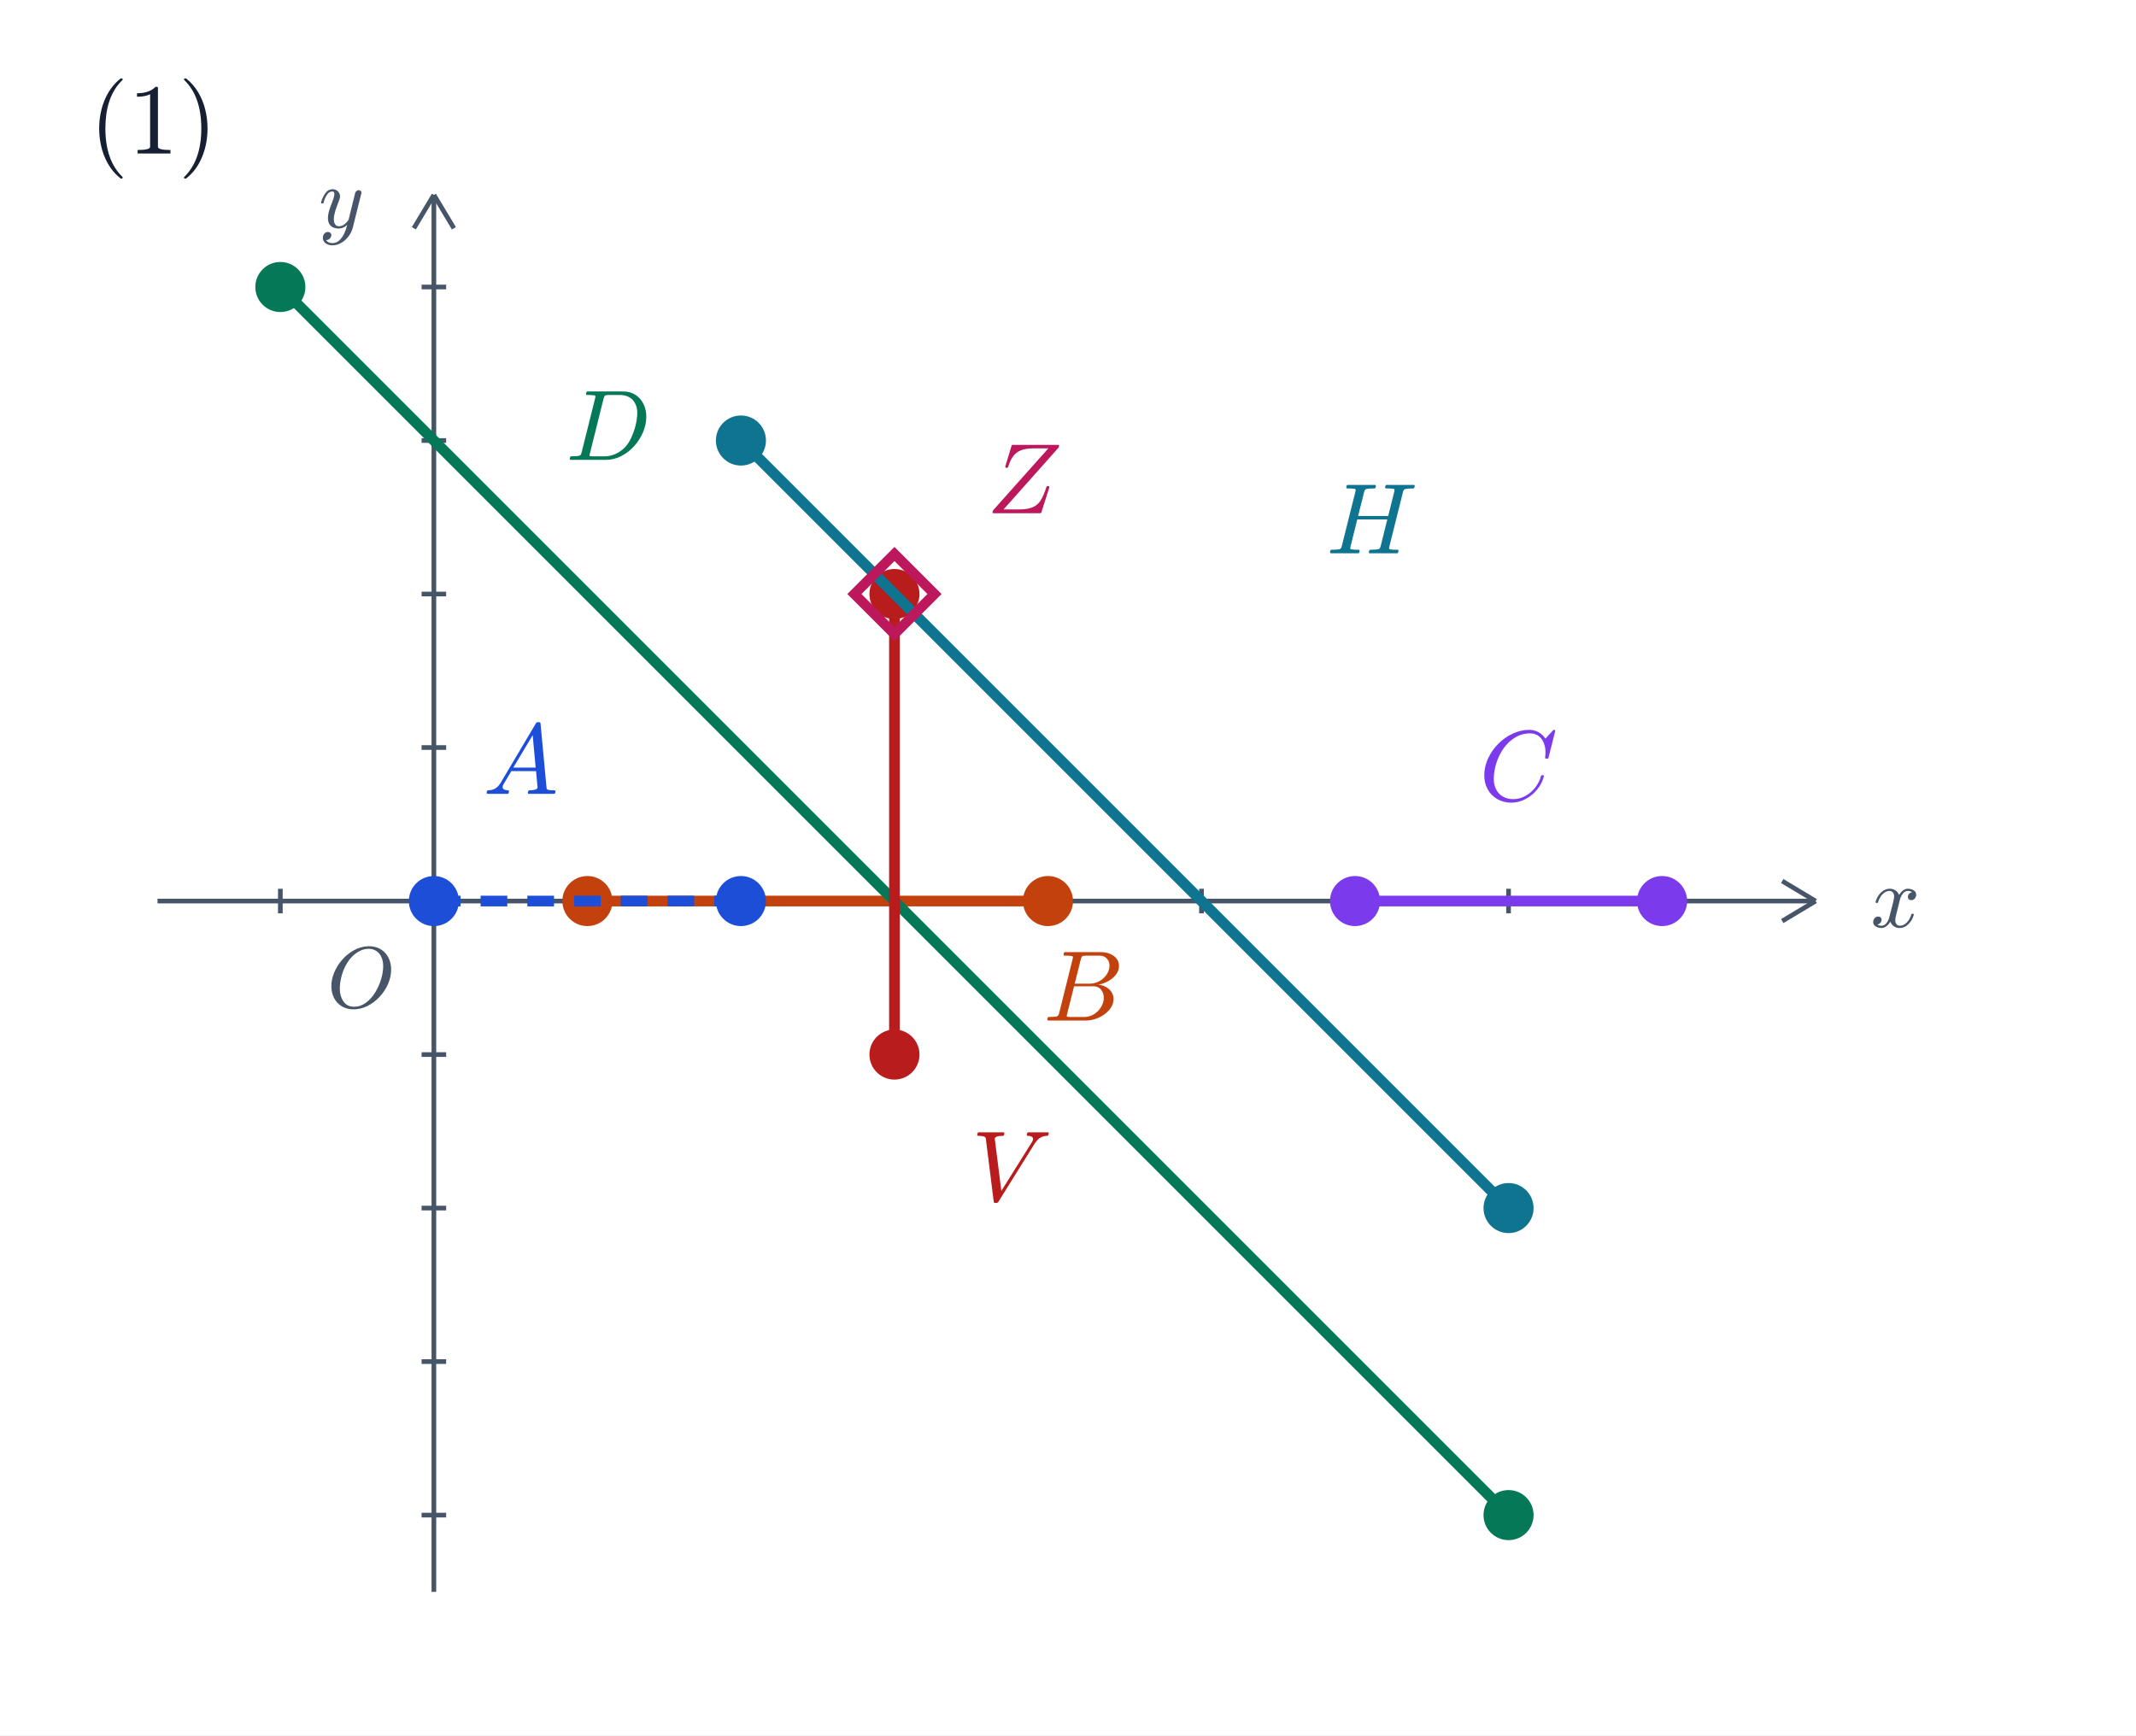
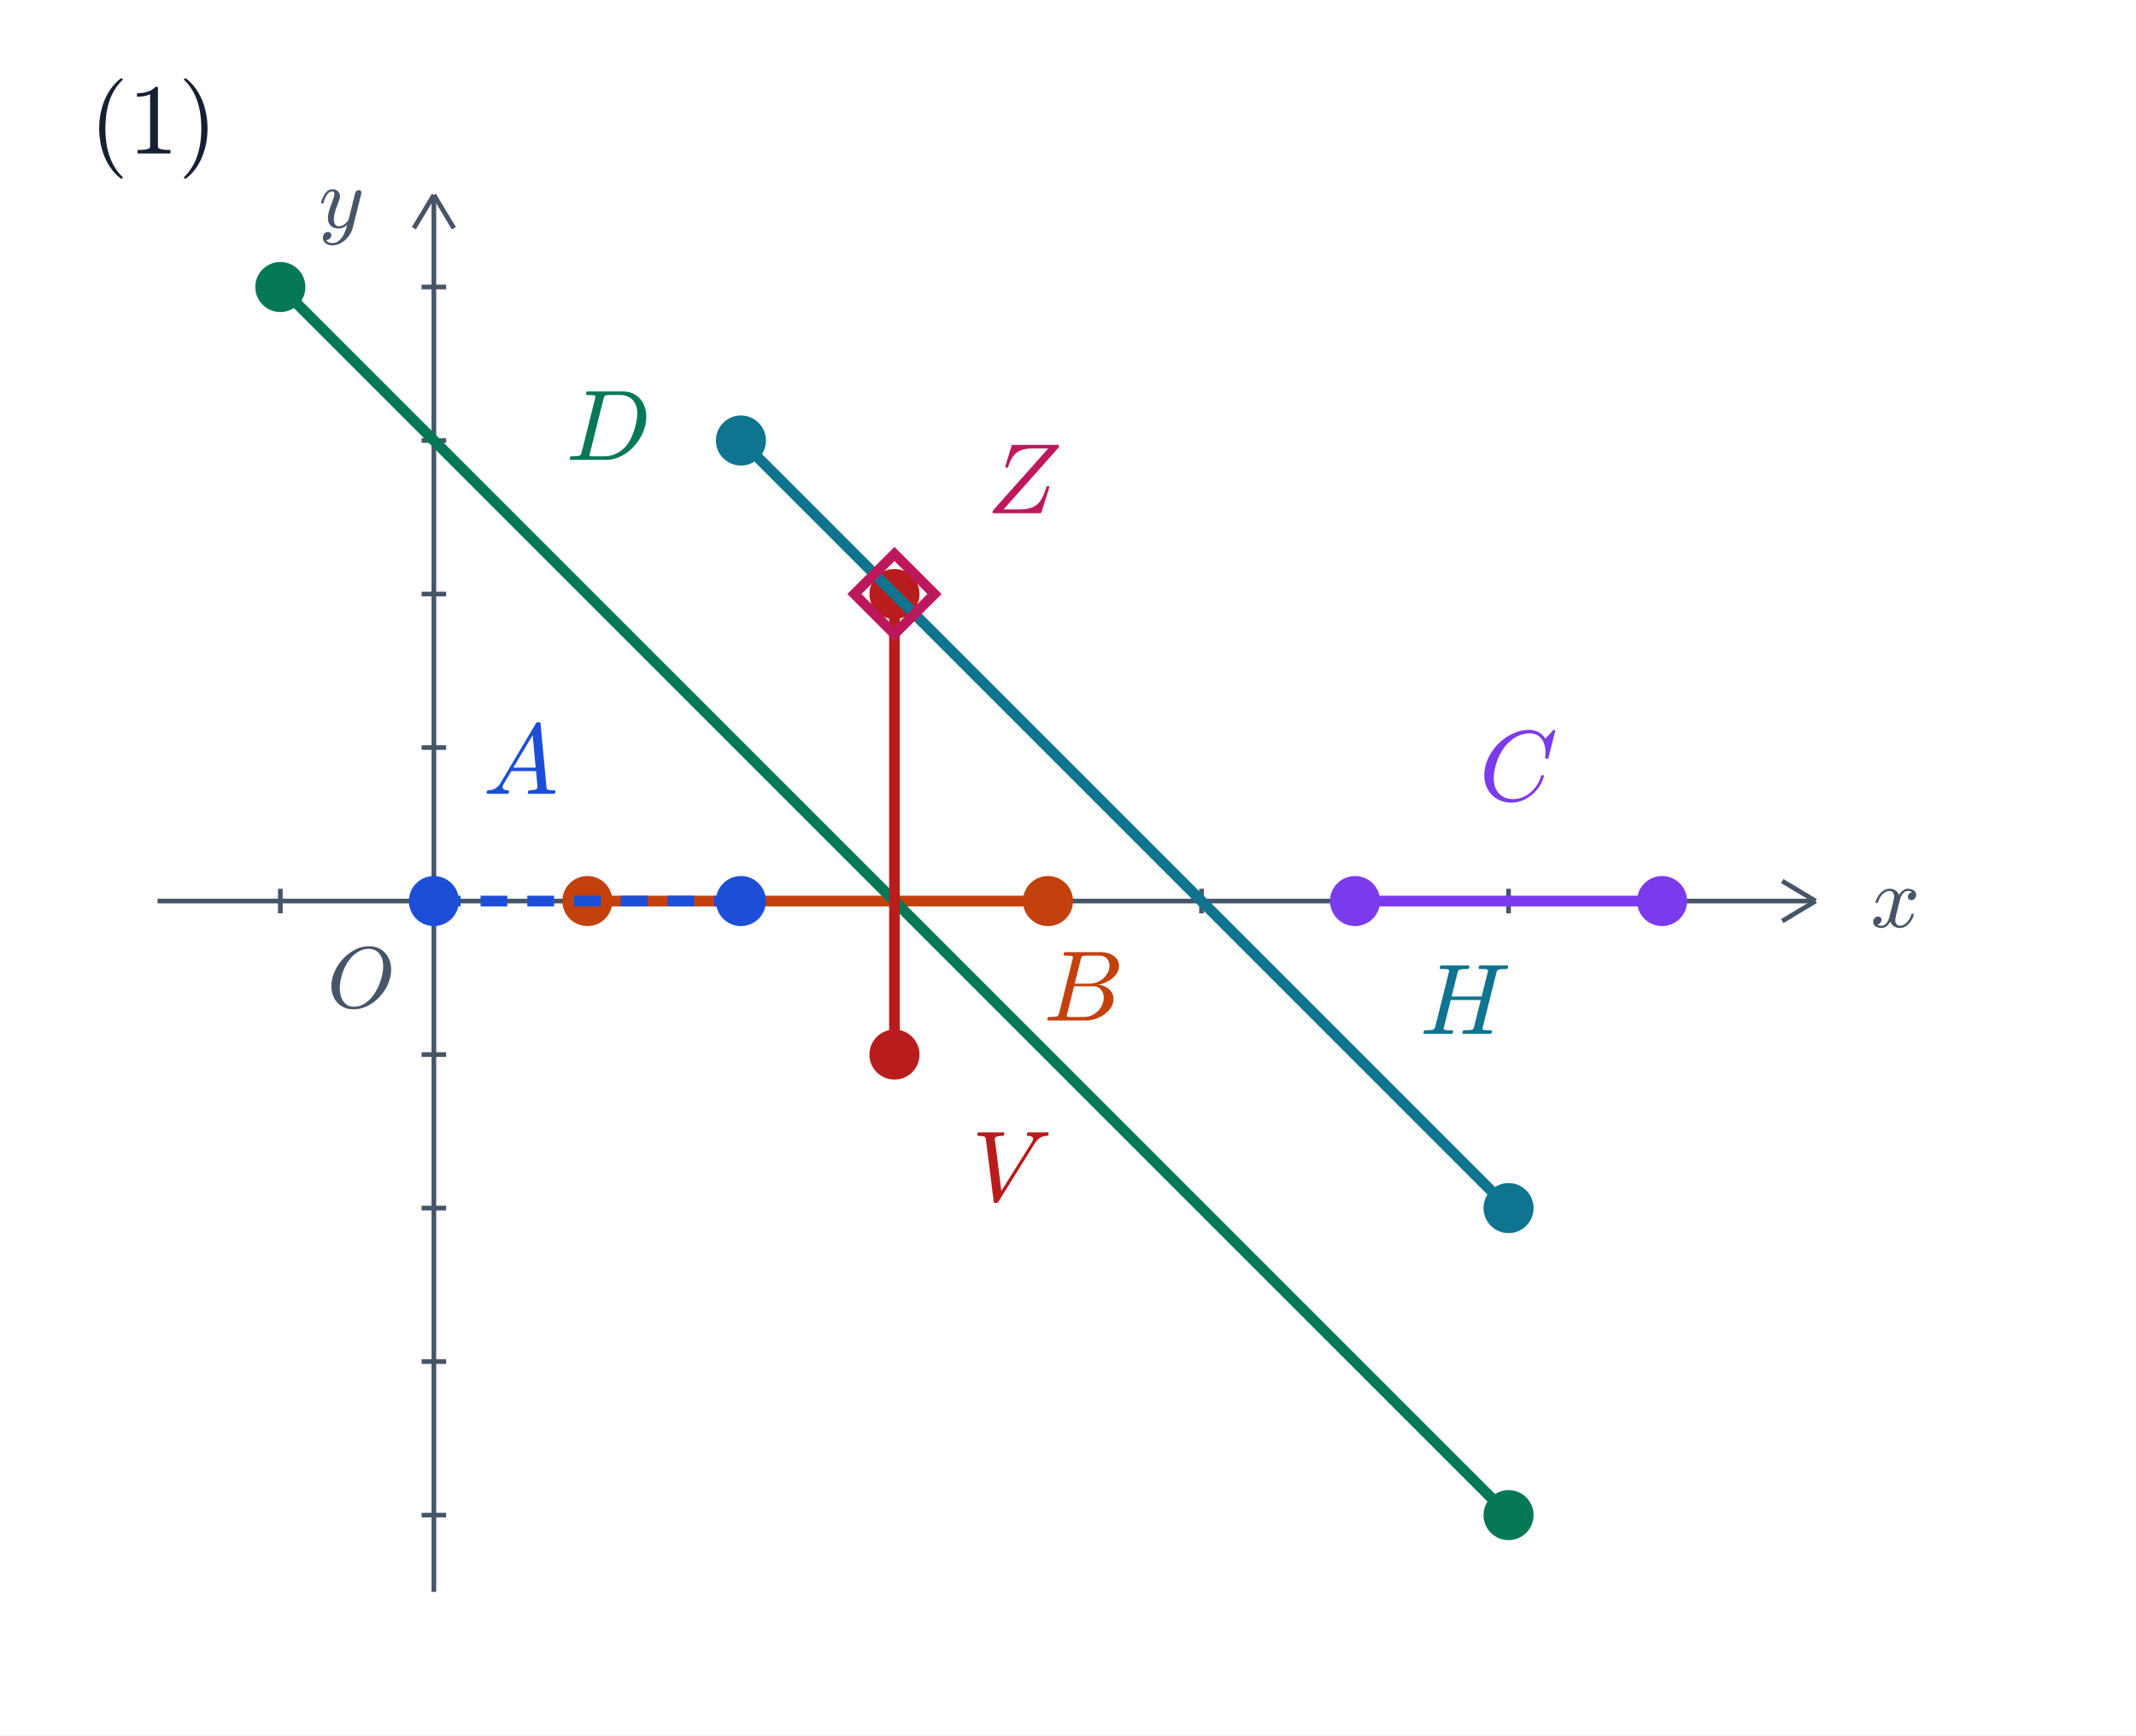
<svg xmlns="http://www.w3.org/2000/svg" xmlns:xlink="http://www.w3.org/1999/xlink" xml:lang="en" width="320" height="260" viewBox="0 0 320 260" role="img" aria-labelledby="title">
  <rect width="320" height="260" fill="#ffffff" />
  <g transform="translate(13.4,11.75) scale(0.15)" color="#172033" role="img" aria-label="$(1)$">
    <svg overflow="visible" width="128" height="100" viewBox="0 0 128 100" version="1.1">
      <defs> </defs>
      <g id="label-0-figure_1">
        <g id="label-0-patch_1">
          <path d="M 0 100 L 128 100 L 128 0 L 0 0 L 0 100 z " style="fill: none" />
        </g>
        <g id="label-0-text_1">
          <g style="fill: currentColor" transform="translate(0 75) scale(1 -1)">
            <defs>
              <path stroke="#ffffff" stroke-width="853.333" stroke-linejoin="round" paint-order="stroke fill" id="label-0-Cmr10-28" d="M 1984 -1588 Q 1628 -1306 1370 -942 Q 1113 -578 948 -165 Q 784 247 703 697 Q 622 1147 622 1600 Q 622 2059 703 2509 Q 784 2959 951 3375 Q 1119 3791 1378 4153 Q 1638 4516 1984 4788 Q 1984 4800 2016 4800 L 2075 4800 Q 2094 4800 2109 4783 Q 2125 4766 2125 4744 Q 2125 4716 2113 4703 Q 1800 4397 1592 4047 Q 1384 3697 1257 3301 Q 1131 2906 1075 2482 Q 1019 2059 1019 1600 Q 1019 -434 2106 -1491 Q 2125 -1509 2125 -1544 Q 2125 -1559 2108 -1579 Q 2091 -1600 2075 -1600 L 2016 -1600 Q 1984 -1600 1984 -1588 z " transform="scale(0.015625)" />
              <path stroke="#ffffff" stroke-width="853.333" stroke-linejoin="round" paint-order="stroke fill" id="label-0-Cmr10-31" d="M 594 0 L 594 225 Q 1394 225 1394 428 L 1394 3788 Q 1063 3628 556 3628 L 556 3853 Q 1341 3853 1741 4263 L 1831 4263 Q 1853 4263 1873 4245 Q 1894 4228 1894 4206 L 1894 428 Q 1894 225 2694 225 L 2694 0 L 594 0 z " transform="scale(0.015625)" />
              <path stroke="#ffffff" stroke-width="853.333" stroke-linejoin="round" paint-order="stroke fill" id="label-0-Cmr10-29" d="M 416 -1600 Q 359 -1600 359 -1544 Q 359 -1516 372 -1503 Q 1466 -434 1466 1600 Q 1466 3634 384 4691 Q 359 4706 359 4744 Q 359 4766 376 4783 Q 394 4800 416 4800 L 475 4800 Q 494 4800 506 4788 Q 966 4425 1272 3906 Q 1578 3388 1720 2800 Q 1863 2213 1863 1600 Q 1863 1147 1786 708 Q 1709 269 1542 -157 Q 1375 -584 1119 -945 Q 863 -1306 506 -1588 Q 494 -1600 475 -1600 L 416 -1600 z " transform="scale(0.015625)" />
            </defs>
            <use xlink:href="#label-0-Cmr10-28" />
            <use xlink:href="#label-0-Cmr10-31" transform="translate(38.81836 0)" />
            <use xlink:href="#label-0-Cmr10-29" transform="translate(88.81836 0)" />
          </g>
        </g>
      </g>
    </svg>
  </g>
  <path d="M 23.6 135 L 272 135" fill="none" stroke="#475569" stroke-width="0.7" />
  <path d="M 65 238.5 L 65 29.2" fill="none" stroke="#475569" stroke-width="0.7" />
  <path d="M 267 132 L 272 135" fill="none" stroke="#475569" stroke-width="0.7" />
  <path d="M 267 138 L 272 135" fill="none" stroke="#475569" stroke-width="0.7" />
  <path d="M 62 34.2 L 65 29.2" fill="none" stroke="#475569" stroke-width="0.7" />
  <path d="M 68 34.2 L 65 29.2" fill="none" stroke="#475569" stroke-width="0.7" />
  <path d="M 42 136.84 L 42 133.16" fill="none" stroke="#475569" stroke-width="0.7" />
  <path d="M 65 136.84 L 65 133.16" fill="none" stroke="#475569" stroke-width="0.7" />
  <path d="M 88 136.84 L 88 133.16" fill="none" stroke="#475569" stroke-width="0.7" />
  <path d="M 111 136.84 L 111 133.16" fill="none" stroke="#475569" stroke-width="0.7" />
  <path d="M 134 136.84 L 134 133.16" fill="none" stroke="#475569" stroke-width="0.7" />
  <path d="M 157 136.84 L 157 133.16" fill="none" stroke="#475569" stroke-width="0.7" />
  <path d="M 180 136.84 L 180 133.16" fill="none" stroke="#475569" stroke-width="0.7" />
  <path d="M 203 136.84 L 203 133.16" fill="none" stroke="#475569" stroke-width="0.7" />
  <path d="M 226 136.84 L 226 133.16" fill="none" stroke="#475569" stroke-width="0.7" />
  <path d="M 249 136.84 L 249 133.16" fill="none" stroke="#475569" stroke-width="0.7" />
  <path d="M 63.16 227 L 66.84 227" fill="none" stroke="#475569" stroke-width="0.7" />
  <path d="M 63.16 204 L 66.84 204" fill="none" stroke="#475569" stroke-width="0.7" />
  <path d="M 63.16 181 L 66.84 181" fill="none" stroke="#475569" stroke-width="0.7" />
  <path d="M 63.16 158 L 66.84 158" fill="none" stroke="#475569" stroke-width="0.7" />
  <path d="M 63.16 135 L 66.84 135" fill="none" stroke="#475569" stroke-width="0.7" />
  <path d="M 63.16 112 L 66.84 112" fill="none" stroke="#475569" stroke-width="0.7" />
  <path d="M 63.16 89 L 66.84 89" fill="none" stroke="#475569" stroke-width="0.7" />
  <path d="M 63.16 66 L 66.84 66" fill="none" stroke="#475569" stroke-width="0.7" />
  <path d="M 63.16 43 L 66.84 43" fill="none" stroke="#475569" stroke-width="0.7" />
  <g transform="translate(48.995,141.77) scale(0.13)" color="#475569" role="img" aria-label="$O$">
    <svg overflow="visible" width="77" height="74" viewBox="0 0 77 74" version="1.1">
      <defs> </defs>
      <g id="label-1-figure_1">
        <g id="label-1-patch_1">
          <path d="M 0 74 L 77 74 L 77 0 L 0 0 L 0 74 z " style="fill: none" />
        </g>
        <g id="label-1-text_1">
          <g style="fill: currentColor" transform="translate(0 71) scale(1 -1)">
            <defs>
              <path stroke="#ffffff" stroke-width="984.615" stroke-linejoin="round" paint-order="stroke fill" id="label-1-Cmmi10-4f" d="M 1947 -141 Q 1466 -141 1094 79 Q 722 300 520 692 Q 319 1084 319 1563 Q 319 2259 714 2950 Q 1109 3641 1756 4077 Q 2403 4513 3109 4513 Q 3475 4513 3778 4381 Q 4081 4250 4290 4017 Q 4500 3784 4614 3471 Q 4728 3159 4728 2791 Q 4728 2263 4503 1739 Q 4278 1216 3879 786 Q 3481 356 2984 107 Q 2488 -141 1947 -141 z M 1997 50 Q 2463 50 2866 345 Q 3269 641 3553 1108 Q 3838 1575 3989 2089 Q 4141 2603 4141 3047 Q 4141 3394 4022 3683 Q 3903 3972 3656 4148 Q 3409 4325 3066 4325 Q 2728 4325 2409 4162 Q 2091 4000 1831 3731 Q 1566 3459 1359 3057 Q 1153 2656 1047 2214 Q 941 1772 941 1381 Q 941 838 1208 444 Q 1475 50 1997 50 z " transform="scale(0.015625)" />
            </defs>
            <use xlink:href="#label-1-Cmmi10-4f" transform="translate(0 0.484375)" />
          </g>
        </g>
      </g>
    </svg>
  </g>
  <g transform="translate(280.23,133.15) scale(0.13)" color="#475569" role="img" aria-label="$x$">
    <svg overflow="visible" width="58" height="47" viewBox="0 0 58 47" version="1.1">
      <defs> </defs>
      <g id="label-2-figure_1">
        <g id="label-2-patch_1">
          <path d="M 0 47 L 58 47 L 58 0 L 0 0 L 0 47 z " style="fill: none" />
        </g>
        <g id="label-2-text_1">
          <g style="fill: currentColor" transform="translate(0 45) scale(1 -1)">
            <defs>
              <path stroke="#ffffff" stroke-width="984.615" stroke-linejoin="round" paint-order="stroke fill" id="label-2-Cmmi10-78" d="M 500 184 Q 613 97 819 97 Q 1019 97 1172 289 Q 1325 481 1381 709 L 1672 1844 Q 1741 2153 1741 2266 Q 1741 2425 1652 2544 Q 1563 2663 1403 2663 Q 1200 2663 1022 2536 Q 844 2409 722 2214 Q 600 2019 550 1819 Q 538 1778 500 1778 L 422 1778 Q 372 1778 372 1838 L 372 1856 Q 434 2094 584 2320 Q 734 2547 951 2687 Q 1169 2828 1416 2828 Q 1650 2828 1839 2703 Q 2028 2578 2106 2363 Q 2216 2559 2386 2693 Q 2556 2828 2759 2828 Q 2897 2828 3040 2779 Q 3184 2731 3275 2631 Q 3366 2531 3366 2381 Q 3366 2219 3261 2101 Q 3156 1984 2994 1984 Q 2891 1984 2822 2050 Q 2753 2116 2753 2216 Q 2753 2350 2845 2451 Q 2938 2553 3066 2572 Q 2950 2663 2747 2663 Q 2541 2663 2389 2472 Q 2238 2281 2175 2047 L 1894 916 Q 1825 659 1825 494 Q 1825 331 1917 214 Q 2009 97 2163 97 Q 2463 97 2698 361 Q 2934 625 3009 941 Q 3022 978 3059 978 L 3138 978 Q 3163 978 3178 961 Q 3194 944 3194 922 Q 3194 916 3188 903 Q 3097 522 2806 225 Q 2516 -72 2150 -72 Q 1916 -72 1727 54 Q 1538 181 1459 397 Q 1359 209 1182 68 Q 1006 -72 806 -72 Q 669 -72 523 -23 Q 378 25 287 125 Q 197 225 197 378 Q 197 528 301 651 Q 406 775 563 775 Q 669 775 741 711 Q 813 647 813 544 Q 813 409 723 309 Q 634 209 500 184 z " transform="scale(0.015625)" />
            </defs>
            <use xlink:href="#label-2-Cmmi10-78" transform="translate(0 0.8125)" />
          </g>
        </g>
      </g>
    </svg>
  </g>
  <g transform="translate(47.75,28.35) scale(0.13)" color="#475569" role="img" aria-label="$y$">
    <svg overflow="visible" width="50" height="66" viewBox="0 0 50 66" version="1.1">
      <defs> </defs>
      <g id="label-3-figure_1">
        <g id="label-3-patch_1">
          <path d="M 0 66 L 50 66 L 50 0 L 0 0 L 0 66 z " style="fill: none" />
        </g>
        <g id="label-3-text_1">
          <g style="fill: currentColor" transform="translate(0 45) scale(1 -1)">
            <defs>
              <path stroke="#ffffff" stroke-width="984.615" stroke-linejoin="round" paint-order="stroke fill" id="label-3-Cmmi10-79" d="M 538 -916 Q 672 -1147 1006 -1147 Q 1309 -1147 1531 -934 Q 1753 -722 1889 -420 Q 2025 -119 2100 197 Q 1816 -72 1484 -72 Q 1231 -72 1053 15 Q 875 103 776 276 Q 678 450 678 697 Q 678 906 734 1126 Q 791 1347 892 1617 Q 994 1888 1069 2088 Q 1153 2322 1153 2472 Q 1153 2663 1013 2663 Q 759 2663 595 2402 Q 431 2141 353 1819 Q 341 1778 300 1778 L 225 1778 Q 172 1778 172 1838 L 172 1856 Q 275 2238 487 2533 Q 700 2828 1025 2828 Q 1253 2828 1411 2678 Q 1569 2528 1569 2297 Q 1569 2178 1516 2047 Q 1488 1969 1388 1706 Q 1288 1444 1234 1272 Q 1181 1100 1147 934 Q 1113 769 1113 603 Q 1113 391 1203 244 Q 1294 97 1491 97 Q 1888 97 2203 581 L 2688 2553 Q 2709 2638 2787 2698 Q 2866 2759 2956 2759 Q 3034 2759 3092 2709 Q 3150 2659 3150 2578 Q 3150 2541 3144 2528 L 2509 -19 Q 2425 -347 2200 -647 Q 1975 -947 1658 -1130 Q 1341 -1313 997 -1313 Q 831 -1313 668 -1248 Q 506 -1184 406 -1056 Q 306 -928 306 -756 Q 306 -581 409 -453 Q 513 -325 684 -325 Q 788 -325 858 -389 Q 928 -453 928 -556 Q 928 -703 818 -812 Q 709 -922 563 -922 Q 556 -919 550 -917 Q 544 -916 538 -916 z " transform="scale(0.015625)" />
            </defs>
            <use xlink:href="#label-3-Cmmi10-79" transform="translate(0 0.8125)" />
          </g>
        </g>
      </g>
    </svg>
  </g>
  <path d="M 88 135 L 157 135" fill="none" stroke="#c2410c" stroke-width="1.6" />
  <circle cx="88" cy="135" r="3" fill="#c2410c" stroke="#c2410c" stroke-width="1.5" />
  <circle cx="157" cy="135" r="3" fill="#c2410c" stroke="#c2410c" stroke-width="1.5" />
  <g transform="translate(156.3,142.65) scale(0.15)" color="#c2410c" role="img" aria-label="$B$">
    <svg overflow="visible" width="76" height="69" viewBox="0 0 76 69" version="1.1">
      <defs> </defs>
      <g id="label-4-figure_1">
        <g id="label-4-patch_1">
          <path d="M 0 69 L 76 69 L 76 0 L 0 0 L 0 69 z " style="fill: none" />
        </g>
        <g id="label-4-text_1">
          <g style="fill: currentColor" transform="translate(0 69) scale(1 -1)">
            <defs>
              <path stroke="#ffffff" stroke-width="853.333" stroke-linejoin="round" paint-order="stroke fill" id="label-4-Cmmi10-42" d="M 319 0 Q 256 0 256 84 Q 259 100 268 137 Q 278 175 293 200 Q 309 225 341 225 Q 522 225 656 234 Q 791 244 884 269 Q 959 297 1006 441 L 1881 3956 Q 1894 4019 1894 4044 Q 1894 4113 1819 4122 Q 1697 4147 1356 4147 Q 1294 4147 1294 4231 Q 1297 4247 1306 4286 Q 1316 4325 1333 4348 Q 1350 4372 1375 4372 L 3669 4372 Q 3878 4372 4083 4320 Q 4288 4269 4461 4156 Q 4634 4044 4736 3876 Q 4838 3709 4838 3488 Q 4838 3247 4714 3040 Q 4591 2834 4395 2681 Q 4200 2528 3973 2429 Q 3747 2331 3500 2284 Q 3675 2284 3854 2215 Q 4034 2147 4175 2028 Q 4316 1909 4402 1743 Q 4488 1578 4488 1388 Q 4488 1003 4219 684 Q 3950 366 3542 183 Q 3134 0 2753 0 L 319 0 z M 1497 275 Q 1497 225 1716 225 L 2631 225 Q 2944 225 3231 398 Q 3519 572 3692 859 Q 3866 1147 3866 1459 Q 3866 1650 3786 1820 Q 3706 1991 3556 2089 Q 3406 2188 3213 2188 L 1966 2188 L 1522 416 Q 1497 328 1497 275 z M 2009 2356 L 2981 2356 Q 3288 2356 3577 2512 Q 3866 2669 4048 2937 Q 4231 3206 4231 3506 Q 4231 3784 4057 3965 Q 3884 4147 3609 4147 L 2731 4147 Q 2559 4147 2500 4115 Q 2441 4084 2400 3928 L 2009 2356 z " transform="scale(0.015625)" />
            </defs>
            <use xlink:href="#label-4-Cmmi10-42" transform="translate(0 0.6875)" />
          </g>
        </g>
      </g>
    </svg>
  </g>
  <path d="M 65 135 L 111 135" fill="none" stroke="#1d4ed8" stroke-width="1.6" stroke-dasharray="4 3" />
  <circle cx="65" cy="135" r="3" fill="#1d4ed8" stroke="#1d4ed8" stroke-width="1.5" />
  <circle cx="111" cy="135" r="3" fill="#1d4ed8" stroke="#1d4ed8" stroke-width="1.5" />
  <g transform="translate(72.375,108.2) scale(0.15)" color="#1d4ed8" role="img" aria-label="$A$">
    <svg overflow="visible" width="75" height="72" viewBox="0 0 75 72" version="1.1">
      <defs> </defs>
      <g id="label-5-figure_1">
        <g id="label-5-patch_1">
          <path d="M 0 72 L 75 72 L 75 0 L 0 0 L 0 72 z " style="fill: none" />
        </g>
        <g id="label-5-text_1">
          <g style="fill: currentColor" transform="translate(0 72) scale(1 -1)">
            <defs>
              <path stroke="#ffffff" stroke-width="853.333" stroke-linejoin="round" paint-order="stroke fill" id="label-5-Cmmi10-41" d="M 288 0 Q 225 0 225 84 Q 250 225 306 225 Q 566 225 755 328 Q 944 431 1081 647 Q 1094 659 1094 659 L 3378 4513 Q 3428 4581 3500 4581 L 3584 4581 Q 3603 4581 3622 4573 Q 3641 4566 3655 4548 Q 3669 4531 3669 4513 L 4056 378 Q 4056 350 4084 294 Q 4147 225 4563 225 Q 4628 225 4628 141 Q 4606 56 4592 28 Q 4578 0 4519 0 L 2919 0 Q 2859 0 2859 84 Q 2894 225 2944 225 Q 3450 225 3481 397 L 3384 1453 L 1806 1453 L 1294 594 Q 1247 525 1247 434 Q 1247 322 1355 273 Q 1463 225 1594 225 Q 1656 225 1656 141 Q 1634 50 1621 25 Q 1609 0 1550 0 L 288 0 z M 1931 1678 L 3359 1678 L 3169 3750 L 1931 1678 z " transform="scale(0.015625)" />
            </defs>
            <use xlink:href="#label-5-Cmmi10-41" transform="translate(0 0.421875)" />
          </g>
        </g>
      </g>
    </svg>
  </g>
  <path d="M 203 135 L 249 135" fill="none" stroke="#7c3aed" stroke-width="1.6" />
  <circle cx="203" cy="135" r="3" fill="#7c3aed" stroke="#7c3aed" stroke-width="1.5" />
  <circle cx="249" cy="135" r="3" fill="#7c3aed" stroke="#7c3aed" stroke-width="1.5" />
  <g transform="translate(221.6,109.35) scale(0.15)" color="#7c3aed" role="img" aria-label="$C$">
    <svg overflow="visible" width="72" height="74" viewBox="0 0 72 74" version="1.1">
      <defs> </defs>
      <g id="label-6-figure_1">
        <g id="label-6-patch_1">
          <path d="M 0 74 L 72 74 L 72 0 L 0 0 L 0 74 z " style="fill: none" />
        </g>
        <g id="label-6-text_1">
          <g style="fill: currentColor" transform="translate(0 71) scale(1 -1)">
            <defs>
              <path stroke="#ffffff" stroke-width="853.333" stroke-linejoin="round" paint-order="stroke fill" id="label-6-Cmmi10-43" d="M 934 1381 Q 934 997 1082 705 Q 1231 413 1514 248 Q 1797 84 2181 84 Q 2584 84 2957 290 Q 3331 497 3595 842 Q 3859 1188 3956 1575 Q 3969 1613 4006 1613 L 4084 1613 Q 4109 1613 4125 1595 Q 4141 1578 4141 1556 Q 4141 1550 4134 1538 Q 4025 1094 3711 705 Q 3397 316 2959 87 Q 2522 -141 2059 -141 Q 1559 -141 1162 84 Q 766 309 545 709 Q 325 1109 325 1613 Q 325 2150 565 2676 Q 806 3203 1212 3614 Q 1619 4025 2139 4269 Q 2659 4513 3194 4513 Q 3406 4513 3600 4448 Q 3794 4384 3959 4253 Q 4125 4122 4231 3950 L 4738 4500 Q 4738 4513 4769 4513 L 4806 4513 Q 4831 4513 4847 4491 Q 4863 4469 4863 4447 L 4428 2719 Q 4428 2675 4378 2675 L 4263 2675 Q 4213 2675 4213 2747 Q 4238 2888 4238 3084 Q 4238 3397 4131 3673 Q 4025 3950 3801 4119 Q 3578 4288 3256 4288 Q 2734 4288 2300 4025 Q 1866 3763 1564 3336 Q 1263 2909 1098 2389 Q 934 1869 934 1381 z " transform="scale(0.015625)" />
            </defs>
            <use xlink:href="#label-6-Cmmi10-43" transform="translate(0 0.484375)" />
          </g>
        </g>
      </g>
    </svg>
  </g>
  <path d="M 42 43 L 226 227" fill="none" stroke="#047857" stroke-width="1.6" />
  <circle cx="42" cy="43" r="3" fill="#047857" stroke="#047857" stroke-width="1.5" />
  <circle cx="226" cy="227" r="3" fill="#047857" stroke="#047857" stroke-width="1.5" />
  <g transform="translate(84.775,58.65) scale(0.15)" color="#047857" role="img" aria-label="$D$">
    <svg overflow="visible" width="83" height="69" viewBox="0 0 83 69" version="1.1">
      <defs> </defs>
      <g id="label-7-figure_1">
        <g id="label-7-patch_1">
          <path d="M 0 69 L 83 69 L 83 0 L 0 0 L 0 69 z " style="fill: none" />
        </g>
        <g id="label-7-text_1">
          <g style="fill: currentColor" transform="translate(0 69) scale(1 -1)">
            <defs>
              <path stroke="#ffffff" stroke-width="853.333" stroke-linejoin="round" paint-order="stroke fill" id="label-7-Cmmi10-44" d="M 313 0 Q 250 0 250 84 Q 253 100 262 139 Q 272 178 289 201 Q 306 225 331 225 Q 722 225 878 269 Q 959 297 997 441 L 1875 3956 Q 1888 4019 1888 4044 Q 1888 4113 1813 4122 Q 1691 4147 1350 4147 Q 1288 4147 1288 4231 Q 1291 4247 1300 4286 Q 1309 4325 1326 4348 Q 1344 4372 1369 4372 L 3669 4372 Q 4116 4372 4450 4155 Q 4784 3938 4962 3570 Q 5141 3203 5141 2759 Q 5141 2269 4937 1778 Q 4734 1288 4368 881 Q 4003 475 3534 237 Q 3066 0 2572 0 L 313 0 z M 1509 275 Q 1509 225 1728 225 L 2472 225 Q 2828 225 3159 372 Q 3491 519 3750 775 Q 3991 1016 4175 1406 Q 4359 1797 4461 2222 Q 4563 2647 4563 3003 Q 4563 3263 4486 3472 Q 4409 3681 4270 3831 Q 4131 3981 3922 4064 Q 3713 4147 3450 4147 L 2747 4147 Q 2572 4147 2515 4117 Q 2459 4088 2413 3928 L 1538 416 Q 1509 338 1509 275 z " transform="scale(0.015625)" />
            </defs>
            <use xlink:href="#label-7-Cmmi10-44" transform="translate(0 0.6875)" />
          </g>
        </g>
      </g>
    </svg>
  </g>
  <path d="M 134 158 L 134 89" fill="none" stroke="#b91c1c" stroke-width="1.6" />
  <circle cx="134" cy="158" r="3" fill="#b91c1c" stroke="#b91c1c" stroke-width="1.5" />
  <circle cx="134" cy="89" r="3" fill="#b91c1c" stroke="#b91c1c" stroke-width="1.5" />
  <g transform="translate(145.575,169.65) scale(0.15)" color="#b91c1c" role="img" aria-label="$V$">
    <svg overflow="visible" width="59" height="72" viewBox="0 0 59 72" version="1.1">
      <defs> </defs>
      <g id="label-8-figure_1">
        <g id="label-8-patch_1">
          <path d="M 0 72 L 59 72 L 59 0 L 0 0 L 0 72 z " style="fill: none" />
        </g>
        <g id="label-8-text_1">
          <g style="fill: currentColor" transform="translate(0 69) scale(1 -1)">
            <defs>
              <path stroke="#ffffff" stroke-width="853.333" stroke-linejoin="round" paint-order="stroke fill" id="label-8-Cmmi10-56" d="M 1409 -72 L 897 4006 Q 850 4147 416 4147 Q 353 4147 353 4231 Q 366 4300 384 4336 Q 403 4372 459 4372 L 2022 4372 Q 2056 4372 2072 4347 Q 2088 4322 2088 4288 Q 2063 4147 2003 4147 Q 1503 4147 1472 3975 L 1894 628 L 3866 3775 Q 3922 3881 3922 3944 Q 3922 4056 3820 4101 Q 3719 4147 3584 4147 Q 3519 4147 3519 4231 Q 3531 4281 3540 4309 Q 3550 4338 3569 4355 Q 3588 4372 3628 4372 L 4863 4372 Q 4922 4372 4922 4288 Q 4897 4147 4838 4147 Q 4356 4147 4084 3725 Q 4072 3713 4063 3713 L 1703 -72 Q 1656 -141 1581 -141 L 1491 -141 Q 1419 -141 1409 -72 z " transform="scale(0.015625)" />
            </defs>
            <use xlink:href="#label-8-Cmmi10-56" transform="translate(0 0.6875)" />
          </g>
        </g>
      </g>
    </svg>
  </g>
  <path d="M 111 66 L 226 181" fill="none" stroke="#0e7490" stroke-width="1.6" />
  <circle cx="111" cy="66" r="3" fill="#0e7490" stroke="#0e7490" stroke-width="1.5" />
  <circle cx="226" cy="181" r="3" fill="#0e7490" stroke="#0e7490" stroke-width="1.5" />
-   <g transform="translate(198.7,72.65) scale(0.15)" color="#0e7490" role="img" aria-label="$H$">
+   <g transform="translate(212.7,144.65) scale(0.15)" color="#0e7490" role="img" aria-label="$H$">
    <svg overflow="visible" width="84" height="69" viewBox="0 0 84 69" version="1.1">
      <defs> </defs>
      <g id="label-9-figure_1">
        <g id="label-9-patch_1">
          <path d="M 0 69 L 84 69 L 84 0 L 0 0 L 0 69 z " style="fill: none" />
        </g>
        <g id="label-9-text_1">
          <g style="fill: currentColor" transform="translate(0 69) scale(1 -1)">
            <defs>
              <path stroke="#ffffff" stroke-width="853.333" stroke-linejoin="round" paint-order="stroke fill" id="label-9-Cmmi10-48" d="M 300 0 Q 238 0 238 84 Q 241 100 250 139 Q 259 178 276 201 Q 294 225 319 225 Q 709 225 863 269 Q 947 297 984 441 L 1863 3956 Q 1875 4019 1875 4044 Q 1875 4113 1797 4122 Q 1678 4147 1338 4147 Q 1275 4147 1275 4231 Q 1297 4313 1309 4342 Q 1322 4372 1381 4372 L 3103 4372 Q 3169 4372 3169 4288 Q 3166 4272 3156 4234 Q 3147 4197 3131 4172 Q 3116 4147 3084 4147 Q 2694 4147 2541 4103 Q 2456 4072 2419 3928 L 2034 2388 L 3956 2388 L 4347 3956 Q 4359 4019 4359 4044 Q 4359 4113 4281 4122 Q 4159 4147 3822 4147 Q 3756 4147 3756 4231 Q 3778 4313 3790 4342 Q 3803 4372 3866 4372 L 5588 4372 Q 5650 4372 5650 4288 Q 5647 4272 5637 4233 Q 5628 4194 5611 4170 Q 5594 4147 5569 4147 Q 5178 4147 5025 4103 Q 4941 4075 4903 3928 L 4025 416 Q 4013 353 4013 325 Q 4013 259 4091 250 Q 4213 225 4550 225 Q 4616 225 4616 141 Q 4597 66 4578 33 Q 4559 0 4506 0 L 2784 0 Q 2719 0 2719 84 Q 2731 131 2737 153 Q 2744 175 2761 200 Q 2778 225 2803 225 Q 3194 225 3347 269 Q 3431 297 3469 441 L 3897 2163 L 1978 2163 L 1544 416 Q 1528 338 1528 325 Q 1528 259 1606 250 Q 1728 225 2069 225 Q 2131 225 2131 141 Q 2109 56 2095 28 Q 2081 0 2022 0 L 300 0 z " transform="scale(0.015625)" />
            </defs>
            <use xlink:href="#label-9-Cmmi10-48" transform="translate(0 0.6875)" />
          </g>
        </g>
      </g>
    </svg>
  </g>
  <path d="M 134 83 L 140 89 L 134 95 L 128 89 Z" fill="none" stroke="#be185d" stroke-width="1.5" />
  <g transform="translate(147.825,66.65) scale(0.15)" color="#be185d" role="img" aria-label="$Z$">
    <svg overflow="visible" width="69" height="69" viewBox="0 0 69 69" version="1.1">
      <defs> </defs>
      <g id="label-10-figure_1">
        <g id="label-10-patch_1">
          <path d="M 0 69 L 69 69 L 69 0 L 0 0 L 0 69 z " style="fill: none" />
        </g>
        <g id="label-10-text_1">
          <g style="fill: currentColor" transform="translate(0 69) scale(1 -1)">
            <defs>
              <path stroke="#ffffff" stroke-width="853.333" stroke-linejoin="round" paint-order="stroke fill" id="label-10-Cmmi10-5a" d="M 372 50 Q 372 144 416 197 L 3938 4147 L 2994 4147 Q 2525 4147 2217 4036 Q 1909 3925 1707 3667 Q 1506 3409 1369 2963 Q 1356 2906 1306 2906 L 1247 2906 Q 1184 2906 1184 2988 L 1588 4313 Q 1600 4372 1650 4372 L 4569 4372 Q 4622 4372 4622 4319 Q 4622 4225 4581 4184 L 1075 244 L 2047 244 Q 2613 244 2936 383 Q 3259 522 3448 822 Q 3638 1122 3816 1678 Q 3822 1700 3839 1717 Q 3856 1734 3878 1734 L 3938 1734 Q 4000 1734 4000 1650 L 3494 56 Q 3466 0 3431 0 L 428 0 Q 372 0 372 50 z " transform="scale(0.015625)" />
            </defs>
            <use xlink:href="#label-10-Cmmi10-5a" transform="translate(0 0.6875)" />
          </g>
        </g>
      </g>
    </svg>
  </g>
</svg>
